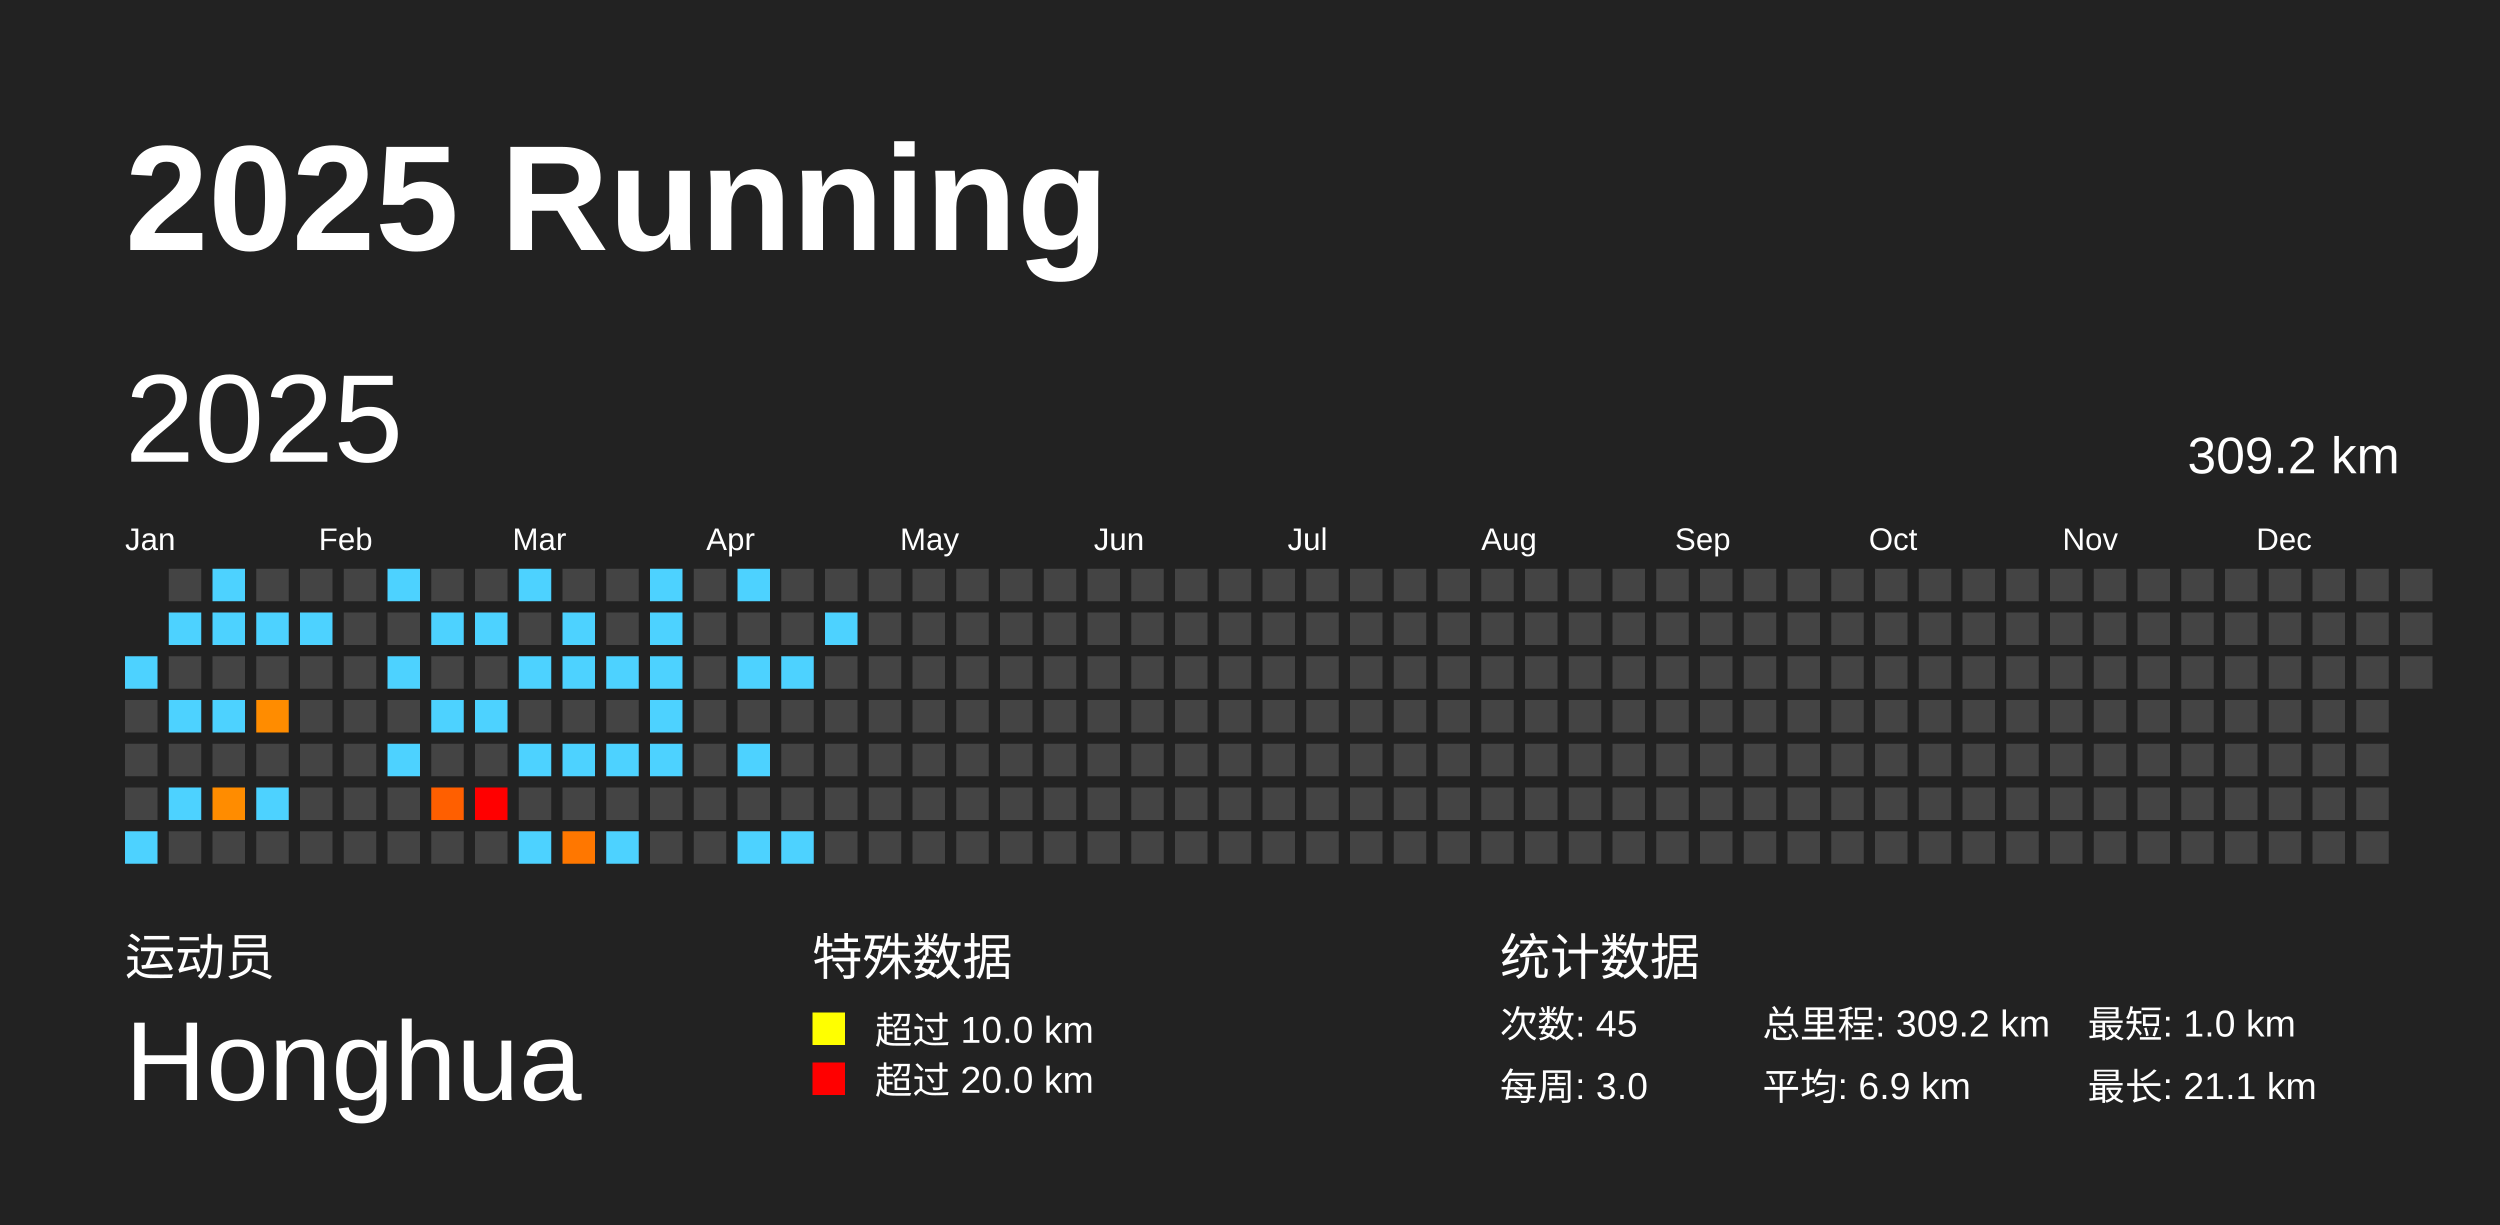
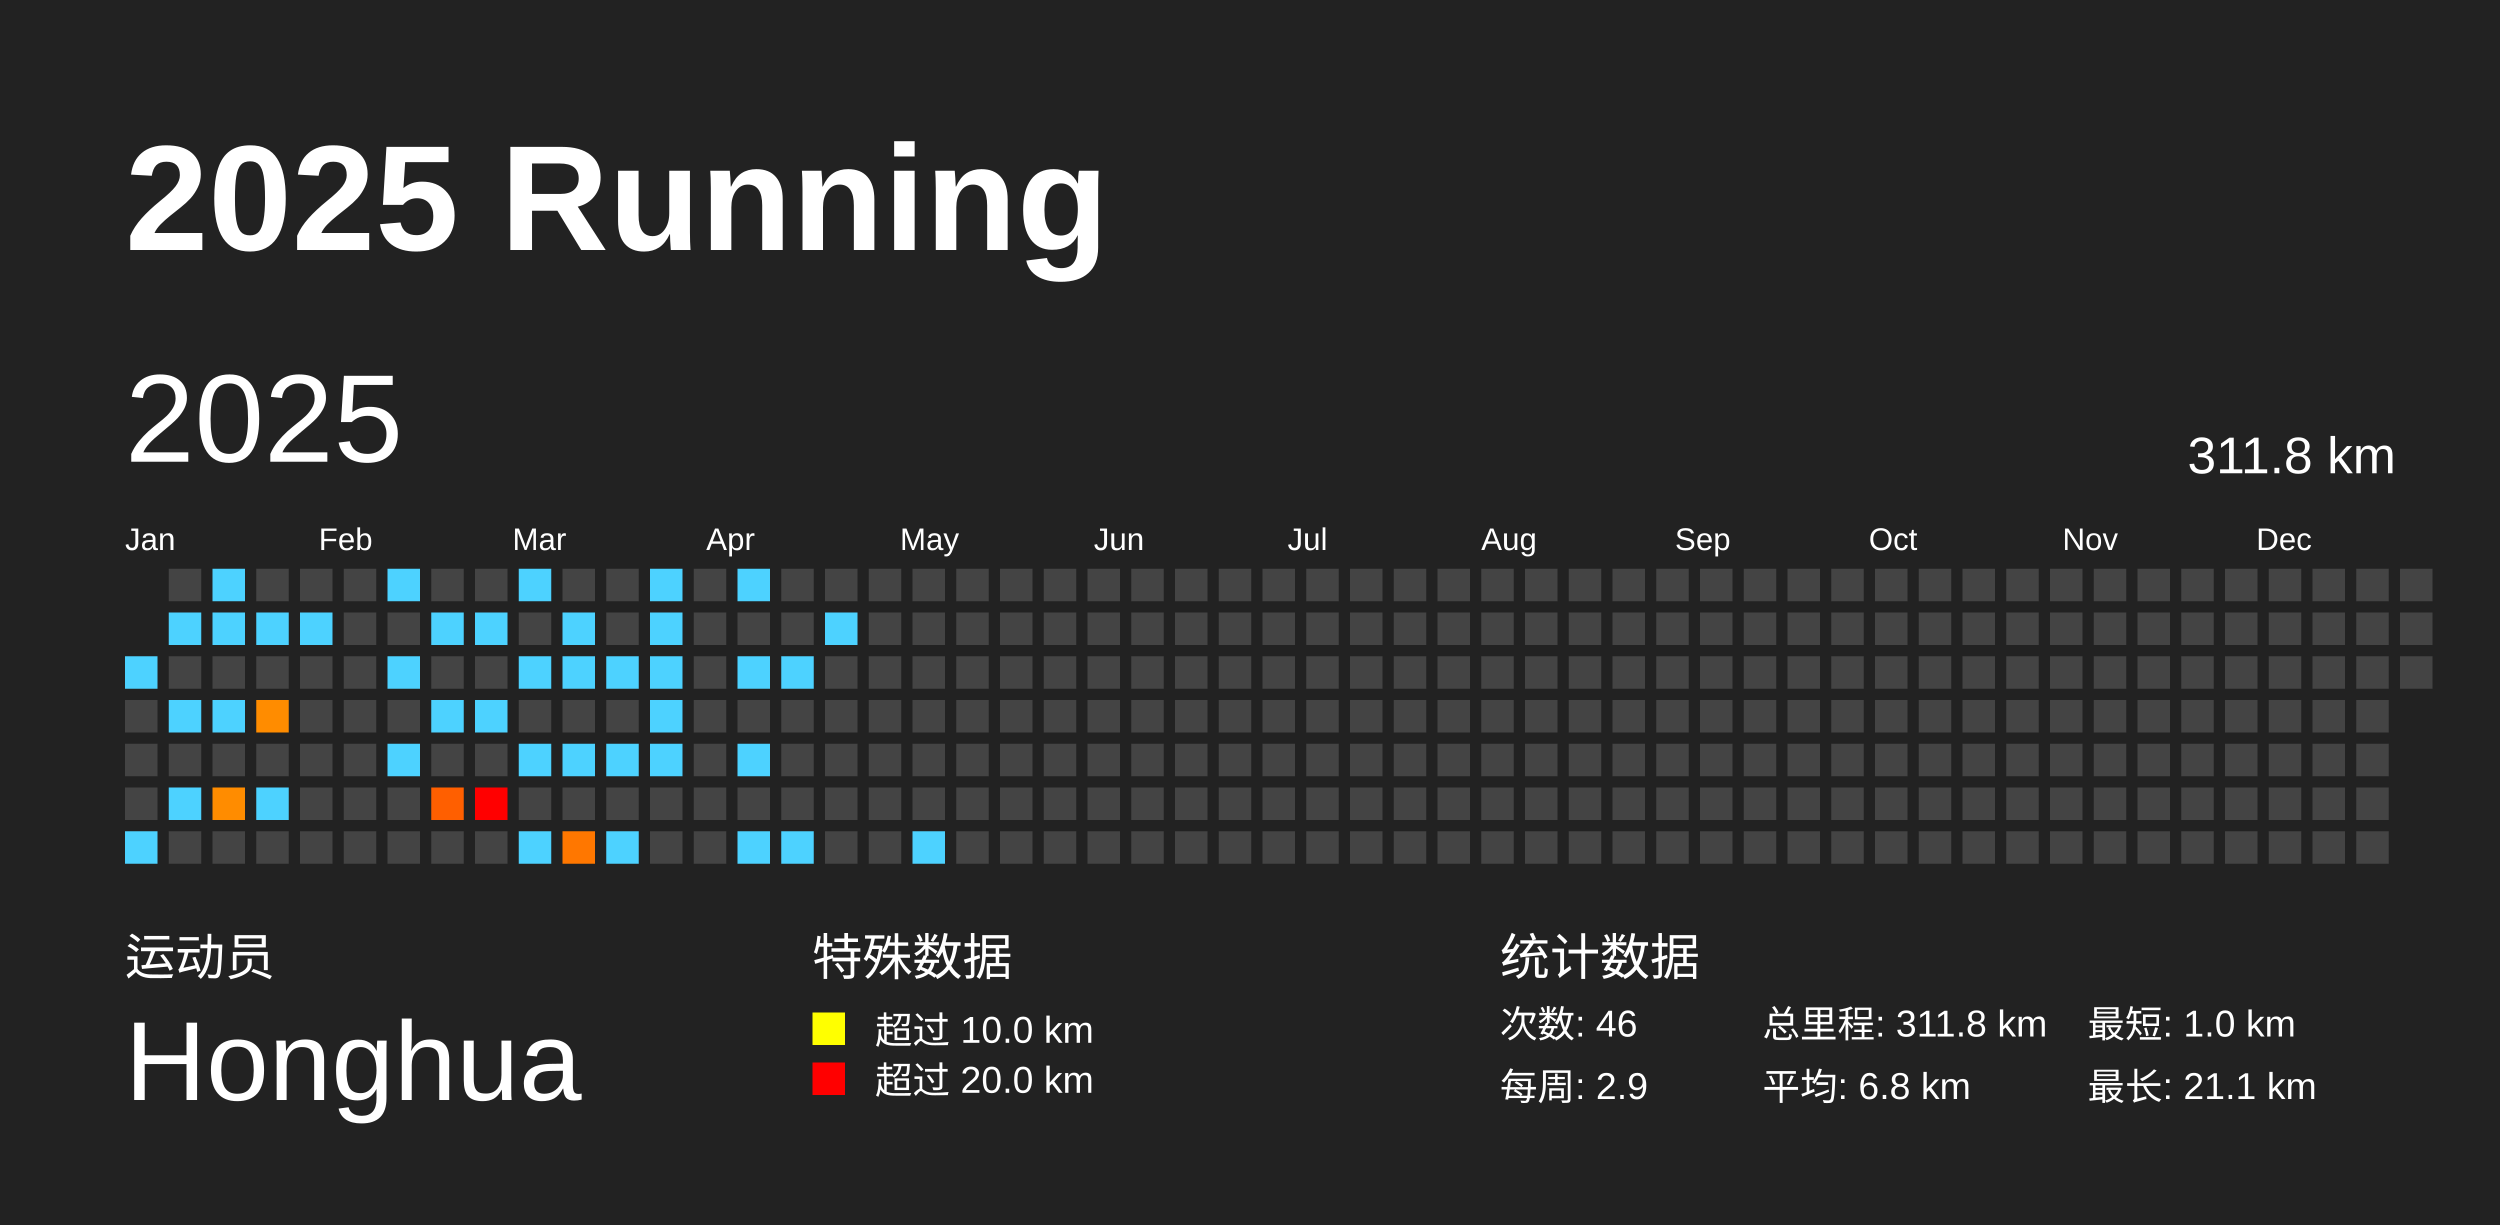
<svg xmlns="http://www.w3.org/2000/svg" baseProfile="full" height="98mm" version="1.1" viewBox="0,0,200,98" width="200mm">
  <defs />
  <rect fill="#222222" height="98" width="200" x="0" y="0" />
  <text fill="#FFFFFF" style="font-size:12px; font-family:Arial; font-weight:bold;" x="10" y="20">2025 Running</text>
  <text fill="#FFFFFF" style="font-size:4px; font-family:Arial" x="10" y="78">运动员</text>
  <text fill="#FFFFFF" style="font-size:9px; font-family:Arial" x="10" y="88">Honghua</text>
  <text fill="#FFFFFF" style="font-size:4px; font-family:Arial" x="65" y="78">特殊数据</text>
  <rect fill="yellow" height="2.6" width="2.6" x="65" y="81" />
  <text fill="#FFFFFF" style="font-size:3px; font-family:Arial" x="70" y="83.5">超过 10.0 km</text>
  <rect fill="red" height="2.6" width="2.6" x="65" y="85" />
  <text fill="#FFFFFF" style="font-size:3px; font-family:Arial" x="70" y="87.5">超过 20.0 km</text>
  <text fill="#FFFFFF" style="font-size:4px; font-family:Arial" x="120" y="78">统计数据</text>
-   <text fill="#FFFFFF" style="font-size:3px; font-family:Arial" x="120" y="83">次数: 45</text>
-   <text fill="#FFFFFF" style="font-size:3px; font-family:Arial" x="120" y="88">每周: 3.0</text>
-   <text fill="#FFFFFF" style="font-size:3px; font-family:Arial" x="141" y="83">总里程: 309.2 km</text>
-   <text fill="#FFFFFF" style="font-size:3px; font-family:Arial" x="141" y="88">平均: 6.9 km</text>
+   <text fill="#FFFFFF" style="font-size:3px; font-family:Arial" x="120" y="83">次数: 46</text>
+   <text fill="#FFFFFF" style="font-size:3px; font-family:Arial" x="120" y="88">每周: 2.9</text>
+   <text fill="#FFFFFF" style="font-size:3px; font-family:Arial" x="141" y="83">总里程: 311.8 km</text>
+   <text fill="#FFFFFF" style="font-size:3px; font-family:Arial" x="141" y="88">平均: 6.8 km</text>
  <text fill="#FFFFFF" style="font-size:3px; font-family:Arial" x="167" y="83">最短: 1.0 km</text>
  <text fill="#FFFFFF" style="font-size:3px; font-family:Arial" x="167" y="88">最长: 21.1 km</text>
  <text dominant-baseline="hanging" fill="#FFFFFF" style="font-size:10.0px; font-family:Arial;" x="10" y="30">2025</text>
-   <text dominant-baseline="hanging" fill="#FFFFFF" style="font-size:4.125px; font-family:Arial;" x="175" y="35">309.2 km</text>
+   <text dominant-baseline="hanging" fill="#FFFFFF" style="font-size:4.125px; font-family:Arial;" x="175" y="35">311.8 km</text>
  <text fill="#FFFFFF" style="font-size:2.5px; font-family:Arial" x="10.0" y="44">Jan</text>
  <text fill="#FFFFFF" style="font-size:2.5px; font-family:Arial" x="25.5" y="44">Feb</text>
  <text fill="#FFFFFF" style="font-size:2.5px; font-family:Arial" x="41.0" y="44">Mar</text>
  <text fill="#FFFFFF" style="font-size:2.5px; font-family:Arial" x="56.5" y="44">Apr</text>
  <text fill="#FFFFFF" style="font-size:2.5px; font-family:Arial" x="72.0" y="44">May</text>
  <text fill="#FFFFFF" style="font-size:2.5px; font-family:Arial" x="87.5" y="44">Jun</text>
  <text fill="#FFFFFF" style="font-size:2.5px; font-family:Arial" x="103.0" y="44">Jul</text>
  <text fill="#FFFFFF" style="font-size:2.5px; font-family:Arial" x="118.5" y="44">Aug</text>
  <text fill="#FFFFFF" style="font-size:2.5px; font-family:Arial" x="134.0" y="44">Sep</text>
  <text fill="#FFFFFF" style="font-size:2.5px; font-family:Arial" x="149.5" y="44">Oct</text>
  <text fill="#FFFFFF" style="font-size:2.5px; font-family:Arial" x="165.0" y="44">Nov</text>
  <text fill="#FFFFFF" style="font-size:2.5px; font-family:Arial" x="180.5" y="44">Dec</text>
  <rect fill="#4dd2ff" height="2.6" width="2.6" x="10.0" y="52.5" />
  <rect fill="#444444" height="2.6" width="2.6" x="10.0" y="56.0" />
  <rect fill="#444444" height="2.6" width="2.6" x="10.0" y="59.5" />
  <rect fill="#444444" height="2.6" width="2.6" x="10.0" y="63.0" />
  <rect fill="#4dd2ff" height="2.6" width="2.6" x="10.0" y="66.5" />
  <rect fill="#444444" height="2.6" width="2.6" x="13.5" y="45.5" />
  <rect fill="#4dd2ff" height="2.6" width="2.6" x="13.5" y="49.0" />
  <rect fill="#444444" height="2.6" width="2.6" x="13.5" y="52.5" />
  <rect fill="#4dd2ff" height="2.6" width="2.6" x="13.5" y="56.0" />
  <rect fill="#444444" height="2.6" width="2.6" x="13.5" y="59.5" />
  <rect fill="#4dd2ff" height="2.6" width="2.6" x="13.5" y="63.0" />
  <rect fill="#444444" height="2.6" width="2.6" x="13.5" y="66.5" />
  <rect fill="#4dd2ff" height="2.6" width="2.6" x="17.0" y="45.5" />
  <rect fill="#4dd2ff" height="2.6" width="2.6" x="17.0" y="49.0" />
  <rect fill="#444444" height="2.6" width="2.6" x="17.0" y="52.5" />
  <rect fill="#4dd2ff" height="2.6" width="2.6" x="17.0" y="56.0" />
  <rect fill="#444444" height="2.6" width="2.6" x="17.0" y="59.5" />
  <rect fill="#ff8c00" height="2.6" width="2.6" x="17.0" y="63.0" />
  <rect fill="#444444" height="2.6" width="2.6" x="17.0" y="66.5" />
  <rect fill="#444444" height="2.6" width="2.6" x="20.5" y="45.5" />
  <rect fill="#4dd2ff" height="2.6" width="2.6" x="20.5" y="49.0" />
  <rect fill="#444444" height="2.6" width="2.6" x="20.5" y="52.5" />
  <rect fill="#ff8c00" height="2.6" width="2.6" x="20.5" y="56.0" />
  <rect fill="#444444" height="2.6" width="2.6" x="20.5" y="59.5" />
  <rect fill="#4dd2ff" height="2.6" width="2.6" x="20.5" y="63.0" />
  <rect fill="#444444" height="2.6" width="2.6" x="20.5" y="66.5" />
  <rect fill="#444444" height="2.6" width="2.6" x="24.0" y="45.5" />
  <rect fill="#4dd2ff" height="2.6" width="2.6" x="24.0" y="49.0" />
  <rect fill="#444444" height="2.6" width="2.6" x="24.0" y="52.5" />
  <rect fill="#444444" height="2.6" width="2.6" x="24.0" y="56.0" />
  <rect fill="#444444" height="2.6" width="2.6" x="24.0" y="59.5" />
  <rect fill="#444444" height="2.6" width="2.6" x="24.0" y="63.0" />
  <rect fill="#444444" height="2.6" width="2.6" x="24.0" y="66.5" />
  <rect fill="#444444" height="2.6" width="2.6" x="27.5" y="45.5" />
  <rect fill="#444444" height="2.6" width="2.6" x="27.5" y="49.0" />
  <rect fill="#444444" height="2.6" width="2.6" x="27.5" y="52.5" />
  <rect fill="#444444" height="2.6" width="2.6" x="27.5" y="56.0" />
  <rect fill="#444444" height="2.6" width="2.6" x="27.5" y="59.5" />
  <rect fill="#444444" height="2.6" width="2.6" x="27.5" y="63.0" />
  <rect fill="#444444" height="2.6" width="2.6" x="27.5" y="66.5" />
  <rect fill="#4dd2ff" height="2.6" width="2.6" x="31.0" y="45.5" />
  <rect fill="#444444" height="2.6" width="2.6" x="31.0" y="49.0" />
  <rect fill="#4dd2ff" height="2.6" width="2.6" x="31.0" y="52.5" />
  <rect fill="#444444" height="2.6" width="2.6" x="31.0" y="56.0" />
  <rect fill="#4dd2ff" height="2.6" width="2.6" x="31.0" y="59.5" />
  <rect fill="#444444" height="2.6" width="2.6" x="31.0" y="63.0" />
  <rect fill="#444444" height="2.6" width="2.6" x="31.0" y="66.5" />
  <rect fill="#444444" height="2.6" width="2.6" x="34.5" y="45.5" />
  <rect fill="#4dd2ff" height="2.6" width="2.6" x="34.5" y="49.0" />
  <rect fill="#444444" height="2.6" width="2.6" x="34.5" y="52.5" />
  <rect fill="#4dd2ff" height="2.6" width="2.6" x="34.5" y="56.0" />
  <rect fill="#444444" height="2.6" width="2.6" x="34.5" y="59.5" />
  <rect fill="#ff5f00" height="2.6" width="2.6" x="34.5" y="63.0" />
  <rect fill="#444444" height="2.6" width="2.6" x="34.5" y="66.5" />
  <rect fill="#444444" height="2.6" width="2.6" x="38.0" y="45.5" />
  <rect fill="#4dd2ff" height="2.6" width="2.6" x="38.0" y="49.0" />
  <rect fill="#444444" height="2.6" width="2.6" x="38.0" y="52.5" />
  <rect fill="#4dd2ff" height="2.6" width="2.6" x="38.0" y="56.0" />
  <rect fill="#444444" height="2.6" width="2.6" x="38.0" y="59.5" />
  <rect fill="red" height="2.6" width="2.6" x="38.0" y="63.0" />
  <rect fill="#444444" height="2.6" width="2.6" x="38.0" y="66.5" />
  <rect fill="#4dd2ff" height="2.6" width="2.6" x="41.5" y="45.5" />
  <rect fill="#444444" height="2.6" width="2.6" x="41.5" y="49.0" />
  <rect fill="#4dd2ff" height="2.6" width="2.6" x="41.5" y="52.5" />
  <rect fill="#444444" height="2.6" width="2.6" x="41.5" y="56.0" />
  <rect fill="#4dd2ff" height="2.6" width="2.6" x="41.5" y="59.5" />
  <rect fill="#444444" height="2.6" width="2.6" x="41.5" y="63.0" />
  <rect fill="#4dd2ff" height="2.6" width="2.6" x="41.5" y="66.5" />
  <rect fill="#444444" height="2.6" width="2.6" x="45.0" y="45.5" />
  <rect fill="#4dd2ff" height="2.6" width="2.6" x="45.0" y="49.0" />
  <rect fill="#4dd2ff" height="2.6" width="2.6" x="45.0" y="52.5" />
  <rect fill="#444444" height="2.6" width="2.6" x="45.0" y="56.0" />
  <rect fill="#4dd2ff" height="2.6" width="2.6" x="45.0" y="59.5" />
  <rect fill="#444444" height="2.6" width="2.6" x="45.0" y="63.0" />
  <rect fill="#ff7700" height="2.6" width="2.6" x="45.0" y="66.5" />
  <rect fill="#444444" height="2.6" width="2.6" x="48.5" y="45.5" />
  <rect fill="#444444" height="2.6" width="2.6" x="48.5" y="49.0" />
  <rect fill="#4dd2ff" height="2.6" width="2.6" x="48.5" y="52.5" />
  <rect fill="#444444" height="2.6" width="2.6" x="48.5" y="56.0" />
  <rect fill="#4dd2ff" height="2.6" width="2.6" x="48.5" y="59.5" />
  <rect fill="#444444" height="2.6" width="2.6" x="48.5" y="63.0" />
  <rect fill="#4dd2ff" height="2.6" width="2.6" x="48.5" y="66.5" />
  <rect fill="#4dd2ff" height="2.6" width="2.6" x="52.0" y="45.5" />
  <rect fill="#4dd2ff" height="2.6" width="2.6" x="52.0" y="49.0" />
  <rect fill="#4dd2ff" height="2.6" width="2.6" x="52.0" y="52.5" />
  <rect fill="#4dd2ff" height="2.6" width="2.6" x="52.0" y="56.0" />
  <rect fill="#4dd2ff" height="2.6" width="2.6" x="52.0" y="59.5" />
  <rect fill="#444444" height="2.6" width="2.6" x="52.0" y="63.0" />
  <rect fill="#444444" height="2.6" width="2.6" x="52.0" y="66.5" />
  <rect fill="#444444" height="2.6" width="2.6" x="55.5" y="45.5" />
  <rect fill="#444444" height="2.6" width="2.6" x="55.5" y="49.0" />
  <rect fill="#444444" height="2.6" width="2.6" x="55.5" y="52.5" />
  <rect fill="#444444" height="2.6" width="2.6" x="55.5" y="56.0" />
  <rect fill="#444444" height="2.6" width="2.6" x="55.5" y="59.5" />
  <rect fill="#444444" height="2.6" width="2.6" x="55.5" y="63.0" />
  <rect fill="#444444" height="2.6" width="2.6" x="55.5" y="66.5" />
  <rect fill="#4dd2ff" height="2.6" width="2.6" x="59.0" y="45.5" />
  <rect fill="#444444" height="2.6" width="2.6" x="59.0" y="49.0" />
  <rect fill="#4dd2ff" height="2.6" width="2.6" x="59.0" y="52.5" />
  <rect fill="#444444" height="2.6" width="2.6" x="59.0" y="56.0" />
  <rect fill="#4dd2ff" height="2.6" width="2.6" x="59.0" y="59.5" />
  <rect fill="#444444" height="2.6" width="2.6" x="59.0" y="63.0" />
  <rect fill="#4dd2ff" height="2.6" width="2.6" x="59.0" y="66.5" />
  <rect fill="#444444" height="2.6" width="2.6" x="62.5" y="45.5" />
  <rect fill="#444444" height="2.6" width="2.6" x="62.5" y="49.0" />
  <rect fill="#4dd2ff" height="2.6" width="2.6" x="62.5" y="52.5" />
  <rect fill="#444444" height="2.6" width="2.6" x="62.5" y="56.0" />
  <rect fill="#444444" height="2.6" width="2.6" x="62.5" y="59.5" />
  <rect fill="#444444" height="2.6" width="2.6" x="62.5" y="63.0" />
  <rect fill="#4dd2ff" height="2.6" width="2.6" x="62.5" y="66.5" />
  <rect fill="#444444" height="2.6" width="2.6" x="66.0" y="45.5" />
  <rect fill="#4dd2ff" height="2.6" width="2.6" x="66.0" y="49.0" />
  <rect fill="#444444" height="2.6" width="2.6" x="66.0" y="52.5" />
  <rect fill="#444444" height="2.6" width="2.6" x="66.0" y="56.0" />
  <rect fill="#444444" height="2.6" width="2.6" x="66.0" y="59.5" />
  <rect fill="#444444" height="2.6" width="2.6" x="66.0" y="63.0" />
  <rect fill="#444444" height="2.6" width="2.6" x="66.0" y="66.5" />
  <rect fill="#444444" height="2.6" width="2.6" x="69.5" y="45.5" />
  <rect fill="#444444" height="2.6" width="2.6" x="69.5" y="49.0" />
  <rect fill="#444444" height="2.6" width="2.6" x="69.5" y="52.5" />
  <rect fill="#444444" height="2.6" width="2.6" x="69.5" y="56.0" />
  <rect fill="#444444" height="2.6" width="2.6" x="69.5" y="59.5" />
  <rect fill="#444444" height="2.6" width="2.6" x="69.5" y="63.0" />
  <rect fill="#444444" height="2.6" width="2.6" x="69.5" y="66.5" />
  <rect fill="#444444" height="2.6" width="2.6" x="73.0" y="45.5" />
  <rect fill="#444444" height="2.6" width="2.6" x="73.0" y="49.0" />
  <rect fill="#444444" height="2.6" width="2.6" x="73.0" y="52.5" />
  <rect fill="#444444" height="2.6" width="2.6" x="73.0" y="56.0" />
  <rect fill="#444444" height="2.6" width="2.6" x="73.0" y="59.5" />
  <rect fill="#444444" height="2.6" width="2.6" x="73.0" y="63.0" />
-   <rect fill="#444444" height="2.6" width="2.6" x="73.0" y="66.5" />
+   <rect fill="#4dd2ff" height="2.6" width="2.6" x="73.0" y="66.5" />
  <rect fill="#444444" height="2.6" width="2.6" x="76.5" y="45.5" />
  <rect fill="#444444" height="2.6" width="2.6" x="76.5" y="49.0" />
  <rect fill="#444444" height="2.6" width="2.6" x="76.5" y="52.5" />
  <rect fill="#444444" height="2.6" width="2.6" x="76.5" y="56.0" />
  <rect fill="#444444" height="2.6" width="2.6" x="76.5" y="59.5" />
  <rect fill="#444444" height="2.6" width="2.6" x="76.5" y="63.0" />
  <rect fill="#444444" height="2.6" width="2.6" x="76.5" y="66.5" />
  <rect fill="#444444" height="2.6" width="2.6" x="80.0" y="45.5" />
  <rect fill="#444444" height="2.6" width="2.6" x="80.0" y="49.0" />
  <rect fill="#444444" height="2.6" width="2.6" x="80.0" y="52.5" />
  <rect fill="#444444" height="2.6" width="2.6" x="80.0" y="56.0" />
  <rect fill="#444444" height="2.6" width="2.6" x="80.0" y="59.5" />
  <rect fill="#444444" height="2.6" width="2.6" x="80.0" y="63.0" />
  <rect fill="#444444" height="2.6" width="2.6" x="80.0" y="66.5" />
  <rect fill="#444444" height="2.6" width="2.6" x="83.5" y="45.5" />
  <rect fill="#444444" height="2.6" width="2.6" x="83.5" y="49.0" />
  <rect fill="#444444" height="2.6" width="2.6" x="83.5" y="52.5" />
  <rect fill="#444444" height="2.6" width="2.6" x="83.5" y="56.0" />
  <rect fill="#444444" height="2.6" width="2.6" x="83.5" y="59.5" />
  <rect fill="#444444" height="2.6" width="2.6" x="83.5" y="63.0" />
  <rect fill="#444444" height="2.6" width="2.6" x="83.5" y="66.5" />
  <rect fill="#444444" height="2.6" width="2.6" x="87.0" y="45.5" />
  <rect fill="#444444" height="2.6" width="2.6" x="87.0" y="49.0" />
  <rect fill="#444444" height="2.6" width="2.6" x="87.0" y="52.5" />
  <rect fill="#444444" height="2.6" width="2.6" x="87.0" y="56.0" />
  <rect fill="#444444" height="2.6" width="2.6" x="87.0" y="59.5" />
  <rect fill="#444444" height="2.6" width="2.6" x="87.0" y="63.0" />
  <rect fill="#444444" height="2.6" width="2.6" x="87.0" y="66.5" />
  <rect fill="#444444" height="2.6" width="2.6" x="90.5" y="45.5" />
  <rect fill="#444444" height="2.6" width="2.6" x="90.5" y="49.0" />
  <rect fill="#444444" height="2.6" width="2.6" x="90.5" y="52.5" />
  <rect fill="#444444" height="2.6" width="2.6" x="90.5" y="56.0" />
  <rect fill="#444444" height="2.6" width="2.6" x="90.5" y="59.5" />
  <rect fill="#444444" height="2.6" width="2.6" x="90.5" y="63.0" />
  <rect fill="#444444" height="2.6" width="2.6" x="90.5" y="66.5" />
  <rect fill="#444444" height="2.6" width="2.6" x="94.0" y="45.5" />
  <rect fill="#444444" height="2.6" width="2.6" x="94.0" y="49.0" />
  <rect fill="#444444" height="2.6" width="2.6" x="94.0" y="52.5" />
  <rect fill="#444444" height="2.6" width="2.6" x="94.0" y="56.0" />
  <rect fill="#444444" height="2.6" width="2.6" x="94.0" y="59.5" />
  <rect fill="#444444" height="2.6" width="2.6" x="94.0" y="63.0" />
  <rect fill="#444444" height="2.6" width="2.6" x="94.0" y="66.5" />
  <rect fill="#444444" height="2.6" width="2.6" x="97.5" y="45.5" />
  <rect fill="#444444" height="2.6" width="2.6" x="97.5" y="49.0" />
  <rect fill="#444444" height="2.6" width="2.6" x="97.5" y="52.5" />
  <rect fill="#444444" height="2.6" width="2.6" x="97.5" y="56.0" />
  <rect fill="#444444" height="2.6" width="2.6" x="97.5" y="59.5" />
  <rect fill="#444444" height="2.6" width="2.6" x="97.5" y="63.0" />
  <rect fill="#444444" height="2.6" width="2.6" x="97.5" y="66.5" />
  <rect fill="#444444" height="2.6" width="2.6" x="101.0" y="45.5" />
  <rect fill="#444444" height="2.6" width="2.6" x="101.0" y="49.0" />
  <rect fill="#444444" height="2.6" width="2.6" x="101.0" y="52.5" />
  <rect fill="#444444" height="2.6" width="2.6" x="101.0" y="56.0" />
  <rect fill="#444444" height="2.6" width="2.6" x="101.0" y="59.5" />
  <rect fill="#444444" height="2.6" width="2.6" x="101.0" y="63.0" />
  <rect fill="#444444" height="2.6" width="2.6" x="101.0" y="66.5" />
  <rect fill="#444444" height="2.6" width="2.6" x="104.5" y="45.5" />
  <rect fill="#444444" height="2.6" width="2.6" x="104.5" y="49.0" />
  <rect fill="#444444" height="2.6" width="2.6" x="104.5" y="52.5" />
  <rect fill="#444444" height="2.6" width="2.6" x="104.5" y="56.0" />
  <rect fill="#444444" height="2.6" width="2.6" x="104.5" y="59.5" />
  <rect fill="#444444" height="2.6" width="2.6" x="104.5" y="63.0" />
  <rect fill="#444444" height="2.6" width="2.6" x="104.5" y="66.5" />
  <rect fill="#444444" height="2.6" width="2.6" x="108.0" y="45.5" />
  <rect fill="#444444" height="2.6" width="2.6" x="108.0" y="49.0" />
  <rect fill="#444444" height="2.6" width="2.6" x="108.0" y="52.5" />
  <rect fill="#444444" height="2.6" width="2.6" x="108.0" y="56.0" />
  <rect fill="#444444" height="2.6" width="2.6" x="108.0" y="59.5" />
  <rect fill="#444444" height="2.6" width="2.6" x="108.0" y="63.0" />
  <rect fill="#444444" height="2.6" width="2.6" x="108.0" y="66.5" />
  <rect fill="#444444" height="2.6" width="2.6" x="111.5" y="45.5" />
  <rect fill="#444444" height="2.6" width="2.6" x="111.5" y="49.0" />
  <rect fill="#444444" height="2.6" width="2.6" x="111.5" y="52.5" />
  <rect fill="#444444" height="2.6" width="2.6" x="111.5" y="56.0" />
  <rect fill="#444444" height="2.6" width="2.6" x="111.5" y="59.5" />
  <rect fill="#444444" height="2.6" width="2.6" x="111.5" y="63.0" />
  <rect fill="#444444" height="2.6" width="2.6" x="111.5" y="66.5" />
  <rect fill="#444444" height="2.6" width="2.6" x="115.0" y="45.5" />
  <rect fill="#444444" height="2.6" width="2.6" x="115.0" y="49.0" />
  <rect fill="#444444" height="2.6" width="2.6" x="115.0" y="52.5" />
  <rect fill="#444444" height="2.6" width="2.6" x="115.0" y="56.0" />
  <rect fill="#444444" height="2.6" width="2.6" x="115.0" y="59.5" />
  <rect fill="#444444" height="2.6" width="2.6" x="115.0" y="63.0" />
  <rect fill="#444444" height="2.6" width="2.6" x="115.0" y="66.5" />
  <rect fill="#444444" height="2.6" width="2.6" x="118.5" y="45.5" />
  <rect fill="#444444" height="2.6" width="2.6" x="118.5" y="49.0" />
  <rect fill="#444444" height="2.6" width="2.6" x="118.5" y="52.5" />
  <rect fill="#444444" height="2.6" width="2.6" x="118.5" y="56.0" />
  <rect fill="#444444" height="2.6" width="2.6" x="118.5" y="59.5" />
  <rect fill="#444444" height="2.6" width="2.6" x="118.5" y="63.0" />
  <rect fill="#444444" height="2.6" width="2.6" x="118.5" y="66.5" />
  <rect fill="#444444" height="2.6" width="2.6" x="122.0" y="45.5" />
  <rect fill="#444444" height="2.6" width="2.6" x="122.0" y="49.0" />
  <rect fill="#444444" height="2.6" width="2.6" x="122.0" y="52.5" />
  <rect fill="#444444" height="2.6" width="2.6" x="122.0" y="56.0" />
  <rect fill="#444444" height="2.6" width="2.6" x="122.0" y="59.5" />
  <rect fill="#444444" height="2.6" width="2.6" x="122.0" y="63.0" />
  <rect fill="#444444" height="2.6" width="2.6" x="122.0" y="66.5" />
  <rect fill="#444444" height="2.6" width="2.6" x="125.5" y="45.5" />
  <rect fill="#444444" height="2.6" width="2.6" x="125.5" y="49.0" />
  <rect fill="#444444" height="2.6" width="2.6" x="125.5" y="52.5" />
  <rect fill="#444444" height="2.6" width="2.6" x="125.5" y="56.0" />
  <rect fill="#444444" height="2.6" width="2.6" x="125.5" y="59.5" />
  <rect fill="#444444" height="2.6" width="2.6" x="125.5" y="63.0" />
  <rect fill="#444444" height="2.6" width="2.6" x="125.5" y="66.5" />
  <rect fill="#444444" height="2.6" width="2.6" x="129.0" y="45.5" />
  <rect fill="#444444" height="2.6" width="2.6" x="129.0" y="49.0" />
  <rect fill="#444444" height="2.6" width="2.6" x="129.0" y="52.5" />
  <rect fill="#444444" height="2.6" width="2.6" x="129.0" y="56.0" />
  <rect fill="#444444" height="2.6" width="2.6" x="129.0" y="59.5" />
  <rect fill="#444444" height="2.6" width="2.6" x="129.0" y="63.0" />
  <rect fill="#444444" height="2.6" width="2.6" x="129.0" y="66.5" />
  <rect fill="#444444" height="2.6" width="2.6" x="132.5" y="45.5" />
  <rect fill="#444444" height="2.6" width="2.6" x="132.5" y="49.0" />
  <rect fill="#444444" height="2.6" width="2.6" x="132.5" y="52.5" />
  <rect fill="#444444" height="2.6" width="2.6" x="132.5" y="56.0" />
  <rect fill="#444444" height="2.6" width="2.6" x="132.5" y="59.5" />
  <rect fill="#444444" height="2.6" width="2.6" x="132.5" y="63.0" />
  <rect fill="#444444" height="2.6" width="2.6" x="132.5" y="66.5" />
  <rect fill="#444444" height="2.6" width="2.6" x="136.0" y="45.5" />
  <rect fill="#444444" height="2.6" width="2.6" x="136.0" y="49.0" />
  <rect fill="#444444" height="2.6" width="2.6" x="136.0" y="52.5" />
  <rect fill="#444444" height="2.6" width="2.6" x="136.0" y="56.0" />
  <rect fill="#444444" height="2.6" width="2.6" x="136.0" y="59.5" />
  <rect fill="#444444" height="2.6" width="2.6" x="136.0" y="63.0" />
  <rect fill="#444444" height="2.6" width="2.6" x="136.0" y="66.5" />
  <rect fill="#444444" height="2.6" width="2.6" x="139.5" y="45.5" />
  <rect fill="#444444" height="2.6" width="2.6" x="139.5" y="49.0" />
  <rect fill="#444444" height="2.6" width="2.6" x="139.5" y="52.5" />
  <rect fill="#444444" height="2.6" width="2.6" x="139.5" y="56.0" />
  <rect fill="#444444" height="2.6" width="2.6" x="139.5" y="59.5" />
  <rect fill="#444444" height="2.6" width="2.6" x="139.5" y="63.0" />
  <rect fill="#444444" height="2.6" width="2.6" x="139.5" y="66.5" />
  <rect fill="#444444" height="2.6" width="2.6" x="143.0" y="45.5" />
  <rect fill="#444444" height="2.6" width="2.6" x="143.0" y="49.0" />
  <rect fill="#444444" height="2.6" width="2.6" x="143.0" y="52.5" />
  <rect fill="#444444" height="2.6" width="2.6" x="143.0" y="56.0" />
  <rect fill="#444444" height="2.6" width="2.6" x="143.0" y="59.5" />
  <rect fill="#444444" height="2.6" width="2.6" x="143.0" y="63.0" />
  <rect fill="#444444" height="2.6" width="2.6" x="143.0" y="66.5" />
  <rect fill="#444444" height="2.6" width="2.6" x="146.5" y="45.5" />
  <rect fill="#444444" height="2.6" width="2.6" x="146.5" y="49.0" />
  <rect fill="#444444" height="2.6" width="2.6" x="146.5" y="52.5" />
  <rect fill="#444444" height="2.6" width="2.6" x="146.5" y="56.0" />
  <rect fill="#444444" height="2.6" width="2.6" x="146.5" y="59.5" />
  <rect fill="#444444" height="2.6" width="2.6" x="146.5" y="63.0" />
  <rect fill="#444444" height="2.6" width="2.6" x="146.5" y="66.5" />
  <rect fill="#444444" height="2.6" width="2.6" x="150.0" y="45.5" />
  <rect fill="#444444" height="2.6" width="2.6" x="150.0" y="49.0" />
  <rect fill="#444444" height="2.6" width="2.6" x="150.0" y="52.5" />
  <rect fill="#444444" height="2.6" width="2.6" x="150.0" y="56.0" />
  <rect fill="#444444" height="2.6" width="2.6" x="150.0" y="59.5" />
  <rect fill="#444444" height="2.6" width="2.6" x="150.0" y="63.0" />
  <rect fill="#444444" height="2.6" width="2.6" x="150.0" y="66.5" />
  <rect fill="#444444" height="2.6" width="2.6" x="153.5" y="45.5" />
  <rect fill="#444444" height="2.6" width="2.6" x="153.5" y="49.0" />
  <rect fill="#444444" height="2.6" width="2.6" x="153.5" y="52.5" />
  <rect fill="#444444" height="2.6" width="2.6" x="153.5" y="56.0" />
  <rect fill="#444444" height="2.6" width="2.6" x="153.5" y="59.5" />
  <rect fill="#444444" height="2.6" width="2.6" x="153.5" y="63.0" />
  <rect fill="#444444" height="2.6" width="2.6" x="153.5" y="66.5" />
  <rect fill="#444444" height="2.6" width="2.6" x="157.0" y="45.5" />
  <rect fill="#444444" height="2.6" width="2.6" x="157.0" y="49.0" />
  <rect fill="#444444" height="2.6" width="2.6" x="157.0" y="52.5" />
  <rect fill="#444444" height="2.6" width="2.6" x="157.0" y="56.0" />
  <rect fill="#444444" height="2.6" width="2.6" x="157.0" y="59.5" />
  <rect fill="#444444" height="2.6" width="2.6" x="157.0" y="63.0" />
  <rect fill="#444444" height="2.6" width="2.6" x="157.0" y="66.5" />
  <rect fill="#444444" height="2.6" width="2.6" x="160.5" y="45.5" />
  <rect fill="#444444" height="2.6" width="2.6" x="160.5" y="49.0" />
  <rect fill="#444444" height="2.6" width="2.6" x="160.5" y="52.5" />
  <rect fill="#444444" height="2.6" width="2.6" x="160.5" y="56.0" />
  <rect fill="#444444" height="2.6" width="2.6" x="160.5" y="59.5" />
  <rect fill="#444444" height="2.6" width="2.6" x="160.5" y="63.0" />
  <rect fill="#444444" height="2.6" width="2.6" x="160.5" y="66.5" />
  <rect fill="#444444" height="2.6" width="2.6" x="164.0" y="45.5" />
  <rect fill="#444444" height="2.6" width="2.6" x="164.0" y="49.0" />
  <rect fill="#444444" height="2.6" width="2.6" x="164.0" y="52.5" />
  <rect fill="#444444" height="2.6" width="2.6" x="164.0" y="56.0" />
  <rect fill="#444444" height="2.6" width="2.6" x="164.0" y="59.5" />
  <rect fill="#444444" height="2.6" width="2.6" x="164.0" y="63.0" />
  <rect fill="#444444" height="2.6" width="2.6" x="164.0" y="66.5" />
  <rect fill="#444444" height="2.6" width="2.6" x="167.5" y="45.5" />
  <rect fill="#444444" height="2.6" width="2.6" x="167.5" y="49.0" />
  <rect fill="#444444" height="2.6" width="2.6" x="167.5" y="52.5" />
  <rect fill="#444444" height="2.6" width="2.6" x="167.5" y="56.0" />
  <rect fill="#444444" height="2.6" width="2.6" x="167.5" y="59.5" />
  <rect fill="#444444" height="2.6" width="2.6" x="167.5" y="63.0" />
  <rect fill="#444444" height="2.6" width="2.6" x="167.5" y="66.5" />
  <rect fill="#444444" height="2.6" width="2.6" x="171.0" y="45.5" />
  <rect fill="#444444" height="2.6" width="2.6" x="171.0" y="49.0" />
  <rect fill="#444444" height="2.6" width="2.6" x="171.0" y="52.5" />
  <rect fill="#444444" height="2.6" width="2.6" x="171.0" y="56.0" />
  <rect fill="#444444" height="2.6" width="2.6" x="171.0" y="59.5" />
  <rect fill="#444444" height="2.6" width="2.6" x="171.0" y="63.0" />
  <rect fill="#444444" height="2.6" width="2.6" x="171.0" y="66.5" />
  <rect fill="#444444" height="2.6" width="2.6" x="174.5" y="45.5" />
  <rect fill="#444444" height="2.6" width="2.6" x="174.5" y="49.0" />
  <rect fill="#444444" height="2.6" width="2.6" x="174.5" y="52.5" />
  <rect fill="#444444" height="2.6" width="2.6" x="174.5" y="56.0" />
  <rect fill="#444444" height="2.6" width="2.6" x="174.5" y="59.5" />
  <rect fill="#444444" height="2.6" width="2.6" x="174.5" y="63.0" />
  <rect fill="#444444" height="2.6" width="2.6" x="174.5" y="66.5" />
  <rect fill="#444444" height="2.6" width="2.6" x="178.0" y="45.5" />
  <rect fill="#444444" height="2.6" width="2.6" x="178.0" y="49.0" />
  <rect fill="#444444" height="2.6" width="2.6" x="178.0" y="52.5" />
  <rect fill="#444444" height="2.6" width="2.6" x="178.0" y="56.0" />
  <rect fill="#444444" height="2.6" width="2.6" x="178.0" y="59.5" />
  <rect fill="#444444" height="2.6" width="2.6" x="178.0" y="63.0" />
  <rect fill="#444444" height="2.6" width="2.6" x="178.0" y="66.5" />
  <rect fill="#444444" height="2.6" width="2.6" x="181.5" y="45.5" />
  <rect fill="#444444" height="2.6" width="2.6" x="181.5" y="49.0" />
  <rect fill="#444444" height="2.6" width="2.6" x="181.5" y="52.5" />
  <rect fill="#444444" height="2.6" width="2.6" x="181.5" y="56.0" />
  <rect fill="#444444" height="2.6" width="2.6" x="181.5" y="59.5" />
  <rect fill="#444444" height="2.6" width="2.6" x="181.5" y="63.0" />
  <rect fill="#444444" height="2.6" width="2.6" x="181.5" y="66.5" />
  <rect fill="#444444" height="2.6" width="2.6" x="185.0" y="45.5" />
  <rect fill="#444444" height="2.6" width="2.6" x="185.0" y="49.0" />
  <rect fill="#444444" height="2.6" width="2.6" x="185.0" y="52.5" />
  <rect fill="#444444" height="2.6" width="2.6" x="185.0" y="56.0" />
  <rect fill="#444444" height="2.6" width="2.6" x="185.0" y="59.5" />
  <rect fill="#444444" height="2.6" width="2.6" x="185.0" y="63.0" />
  <rect fill="#444444" height="2.6" width="2.6" x="185.0" y="66.5" />
  <rect fill="#444444" height="2.6" width="2.6" x="188.5" y="45.5" />
  <rect fill="#444444" height="2.6" width="2.6" x="188.5" y="49.0" />
  <rect fill="#444444" height="2.6" width="2.6" x="188.5" y="52.5" />
  <rect fill="#444444" height="2.6" width="2.6" x="188.5" y="56.0" />
  <rect fill="#444444" height="2.6" width="2.6" x="188.5" y="59.5" />
  <rect fill="#444444" height="2.6" width="2.6" x="188.5" y="63.0" />
  <rect fill="#444444" height="2.6" width="2.6" x="188.5" y="66.5" />
  <rect fill="#444444" height="2.6" width="2.6" x="192.0" y="45.5" />
  <rect fill="#444444" height="2.6" width="2.6" x="192.0" y="49.0" />
  <rect fill="#444444" height="2.6" width="2.6" x="192.0" y="52.5" />
</svg>
